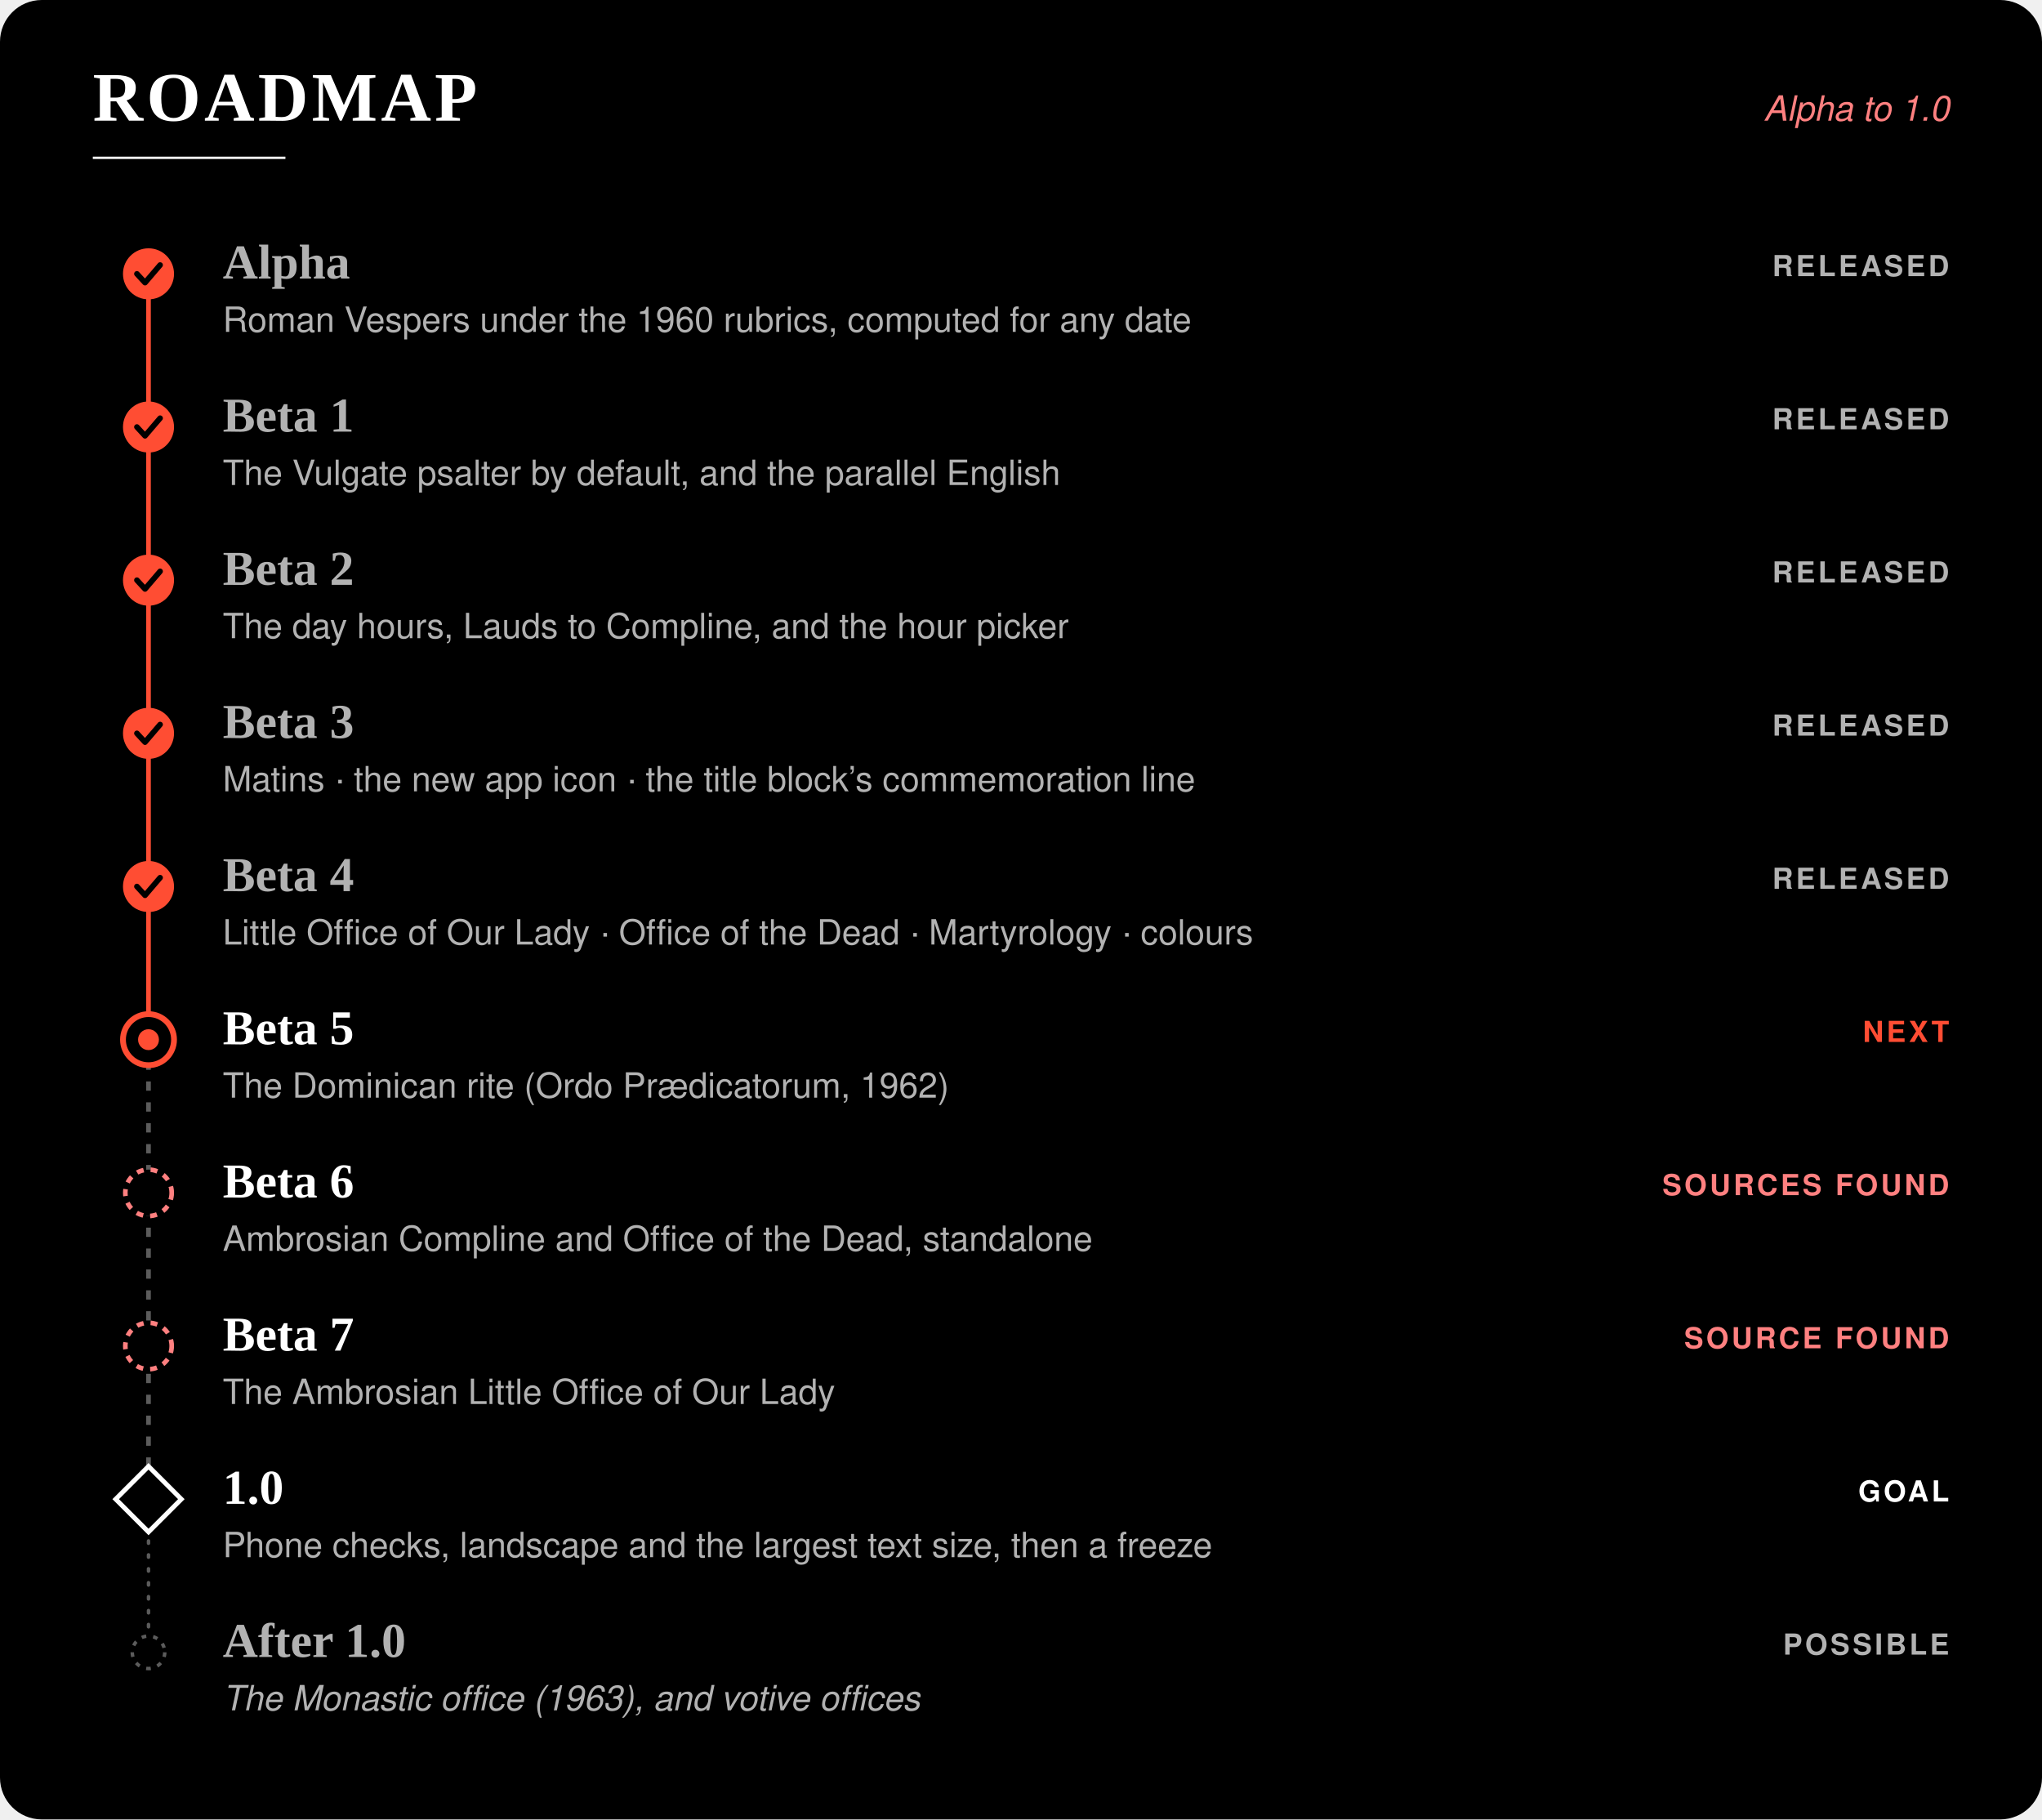
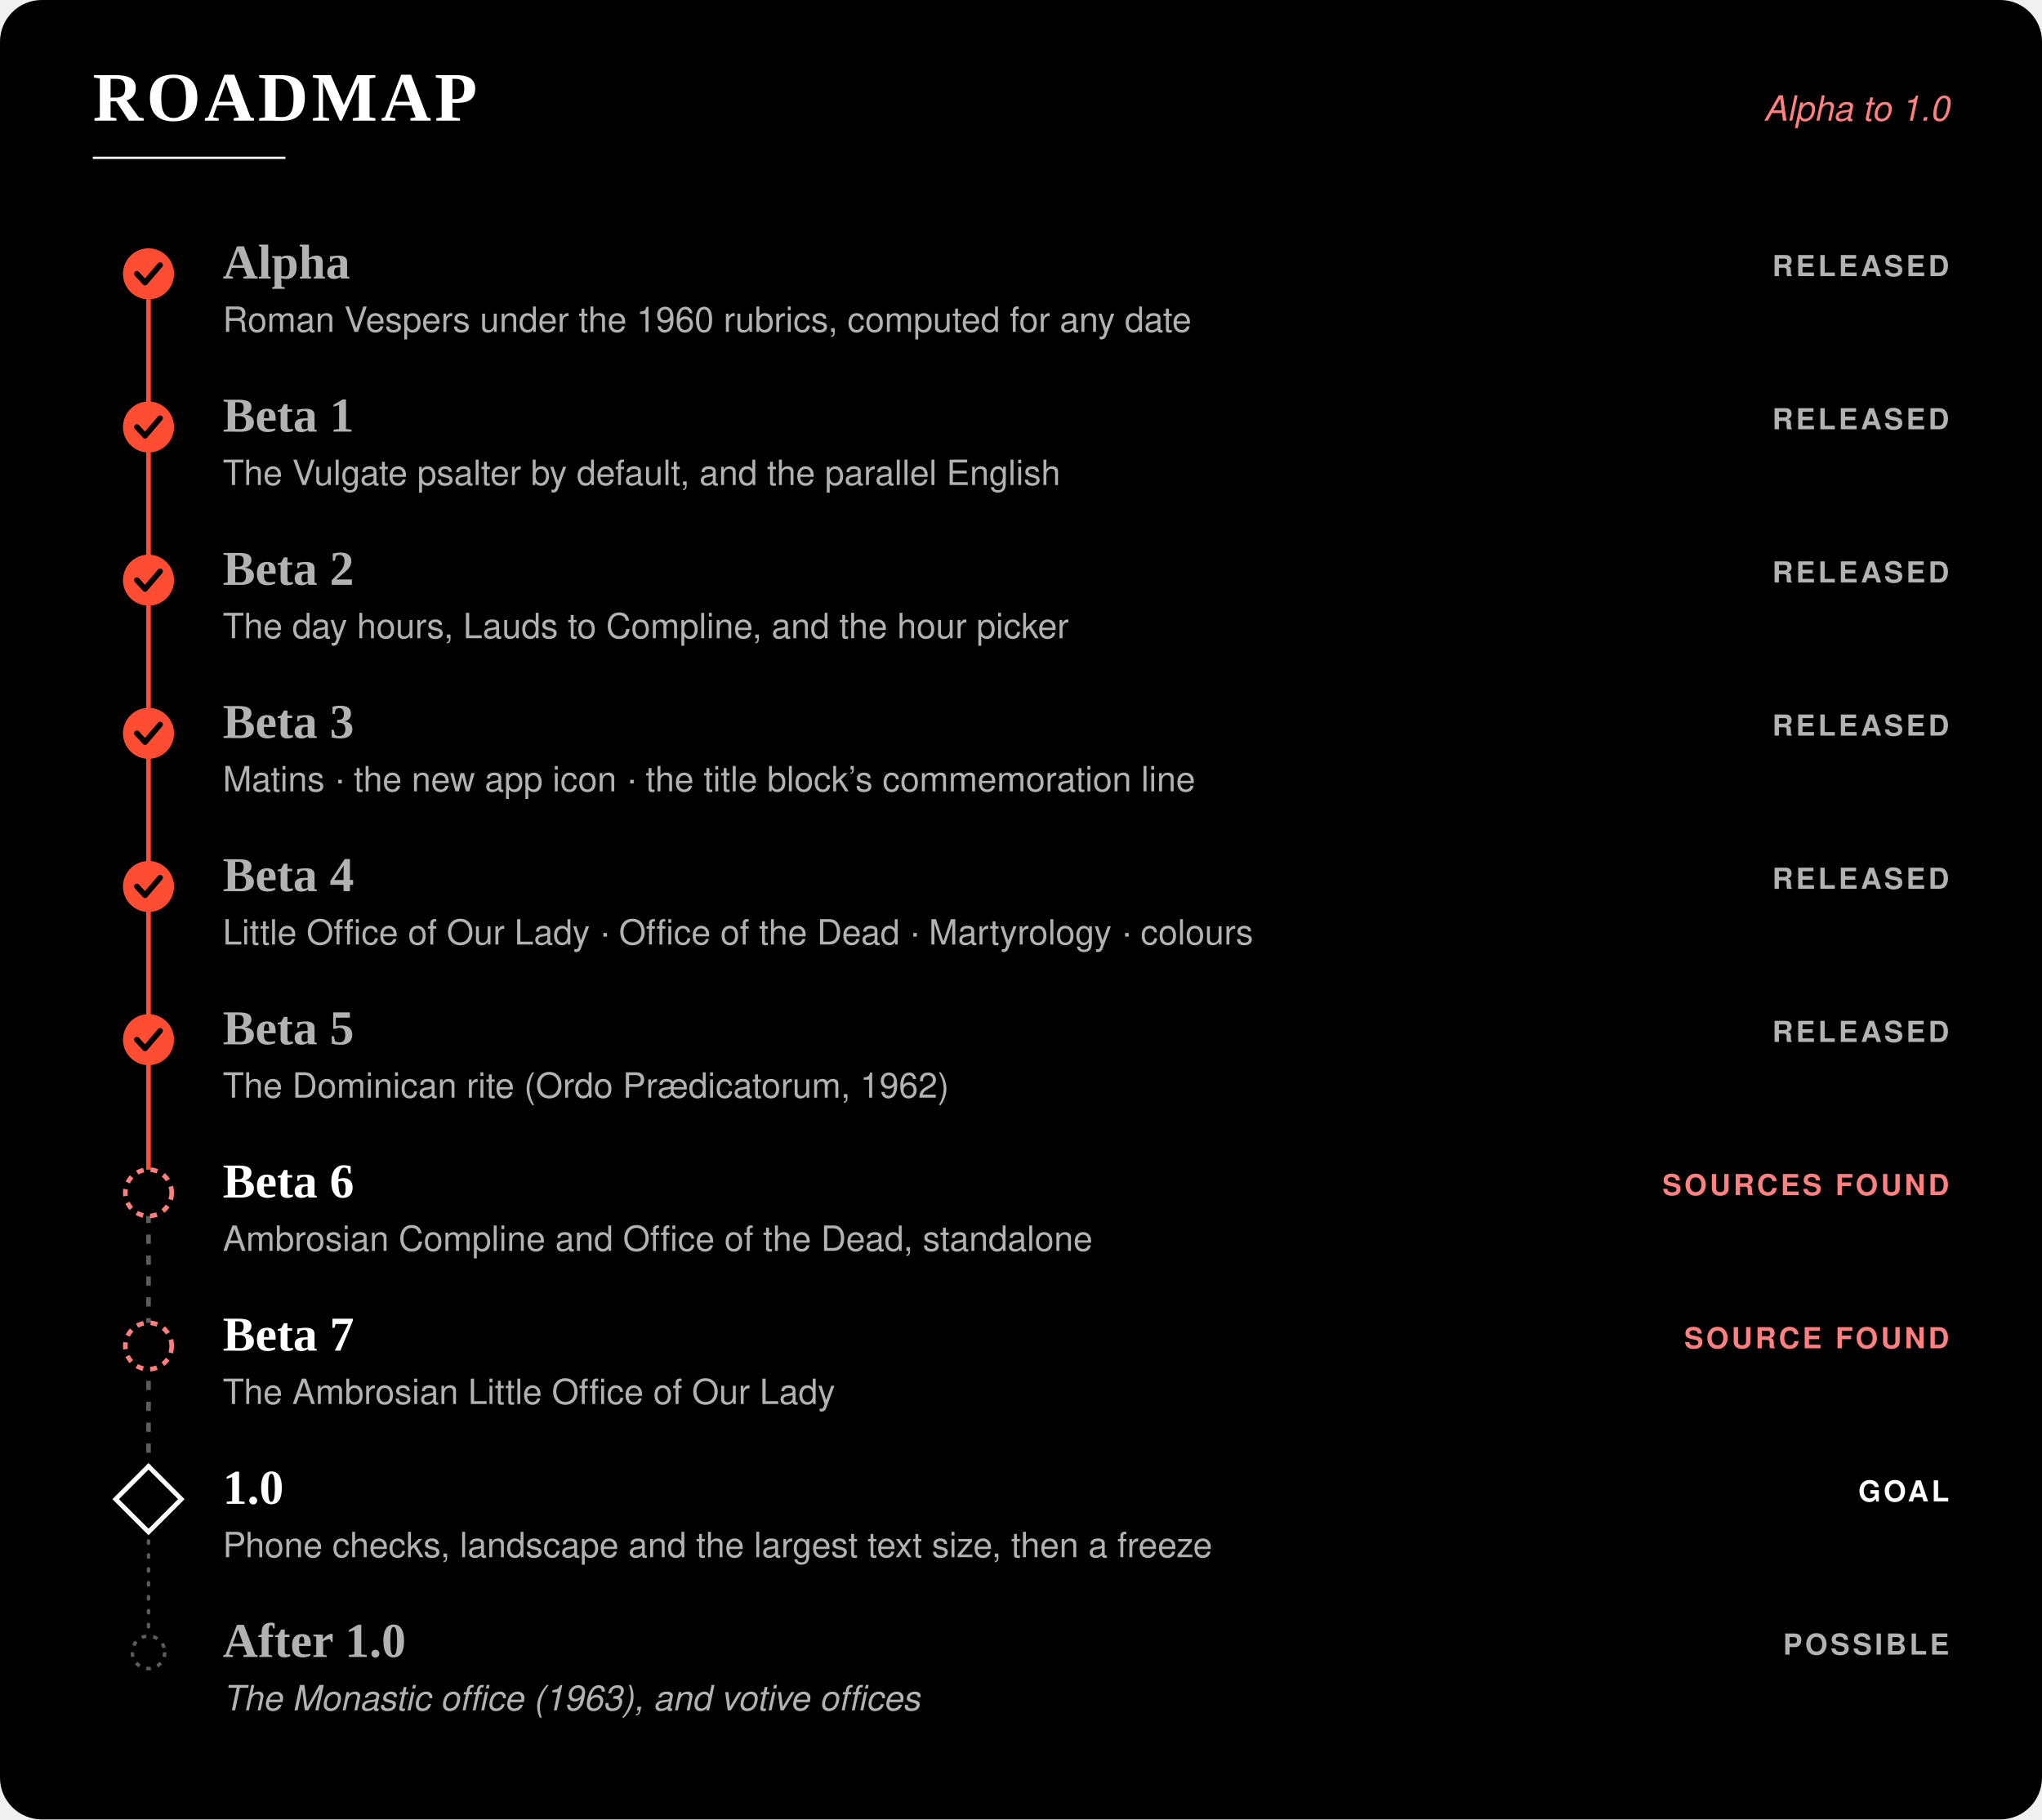
<svg xmlns="http://www.w3.org/2000/svg" width="880" height="784" viewBox="0 0 880 784" role="img" aria-labelledby="t d">
  <rect width="880" height="784" rx="18" fill="#000000" />
  <text x="40" y="52" font-family="'Hoefler Text', 'Iowan Old Style', Georgia, 'Times New Roman', serif" font-size="30" font-weight="700" fill="#FFFFFF" letter-spacing="1.5">ROADMAP</text>
  <text x="840" y="52" text-anchor="end" font-family="-apple-system, BlinkMacSystemFont, 'Segoe UI', Helvetica, Arial, sans-serif" font-size="15" font-style="italic" fill="#FF8080">Alpha to 1.0</text>
  <line x1="40" y1="68" x2="123" y2="68" stroke="#FFFFFF" stroke-width="1" />
-   <line x1="64" y1="118" x2="64" y2="448" stroke="#FF4D33" stroke-width="2" />
-   <line x1="64" y1="448" x2="64" y2="646" stroke="#5C5C5C" stroke-width="2" stroke-dasharray="4 5" />
+   <line x1="64" y1="118" x2="64" y2="514" stroke="#FF4D33" stroke-width="2" />
+   <line x1="64" y1="514" x2="64" y2="646" stroke="#5C5C5C" stroke-width="2" stroke-dasharray="4 5" />
  <line x1="64" y1="646" x2="64" y2="712" stroke="#5C5C5C" stroke-width="1.5" stroke-dasharray="1 5" stroke-linecap="round" />
  <circle cx="64" cy="118" r="11" fill="#FF4D33" />
  <path d="M59 118 l3.5 3.8 l6.5 -7.6" fill="none" stroke="#000000" stroke-width="2.4" stroke-linecap="round" stroke-linejoin="round" />
  <text x="96" y="120" font-family="'Hoefler Text', 'Iowan Old Style', Georgia, 'Times New Roman', serif" font-size="21" font-weight="700" fill="#B2B2B2">Alpha</text>
  <text x="840" y="119" text-anchor="end" font-family="-apple-system, BlinkMacSystemFont, 'Segoe UI', Helvetica, Arial, sans-serif" font-size="12.5" font-weight="600" letter-spacing="1.2" fill="#B2B2B2">RELEASED</text>
  <text x="96" y="143" font-family="-apple-system, BlinkMacSystemFont, 'Segoe UI', Helvetica, Arial, sans-serif" font-size="15" fill="#B2B2B2">Roman Vespers under the 1960 rubrics, computed for any date</text>
  <circle cx="64" cy="184" r="11" fill="#FF4D33" />
  <path d="M59 184 l3.5 3.8 l6.5 -7.6" fill="none" stroke="#000000" stroke-width="2.4" stroke-linecap="round" stroke-linejoin="round" />
  <text x="96" y="186" font-family="'Hoefler Text', 'Iowan Old Style', Georgia, 'Times New Roman', serif" font-size="21" font-weight="700" fill="#B2B2B2">Beta 1</text>
  <text x="840" y="185" text-anchor="end" font-family="-apple-system, BlinkMacSystemFont, 'Segoe UI', Helvetica, Arial, sans-serif" font-size="12.5" font-weight="600" letter-spacing="1.2" fill="#B2B2B2">RELEASED</text>
  <text x="96" y="209" font-family="-apple-system, BlinkMacSystemFont, 'Segoe UI', Helvetica, Arial, sans-serif" font-size="15" fill="#B2B2B2">The Vulgate psalter by default, and the parallel English</text>
  <circle cx="64" cy="250" r="11" fill="#FF4D33" />
  <path d="M59 250 l3.5 3.8 l6.5 -7.6" fill="none" stroke="#000000" stroke-width="2.4" stroke-linecap="round" stroke-linejoin="round" />
  <text x="96" y="252" font-family="'Hoefler Text', 'Iowan Old Style', Georgia, 'Times New Roman', serif" font-size="21" font-weight="700" fill="#B2B2B2">Beta 2</text>
  <text x="840" y="251" text-anchor="end" font-family="-apple-system, BlinkMacSystemFont, 'Segoe UI', Helvetica, Arial, sans-serif" font-size="12.5" font-weight="600" letter-spacing="1.2" fill="#B2B2B2">RELEASED</text>
  <text x="96" y="275" font-family="-apple-system, BlinkMacSystemFont, 'Segoe UI', Helvetica, Arial, sans-serif" font-size="15" fill="#B2B2B2">The day hours, Lauds to Compline, and the hour picker</text>
  <circle cx="64" cy="316" r="11" fill="#FF4D33" />
  <path d="M59 316 l3.5 3.8 l6.5 -7.6" fill="none" stroke="#000000" stroke-width="2.4" stroke-linecap="round" stroke-linejoin="round" />
  <text x="96" y="318" font-family="'Hoefler Text', 'Iowan Old Style', Georgia, 'Times New Roman', serif" font-size="21" font-weight="700" fill="#B2B2B2">Beta 3</text>
  <text x="840" y="317" text-anchor="end" font-family="-apple-system, BlinkMacSystemFont, 'Segoe UI', Helvetica, Arial, sans-serif" font-size="12.5" font-weight="600" letter-spacing="1.2" fill="#B2B2B2">RELEASED</text>
  <text x="96" y="341" font-family="-apple-system, BlinkMacSystemFont, 'Segoe UI', Helvetica, Arial, sans-serif" font-size="15" fill="#B2B2B2">Matins · the new app icon · the title block’s commemoration line</text>
  <circle cx="64" cy="382" r="11" fill="#FF4D33" />
  <path d="M59 382 l3.5 3.8 l6.5 -7.6" fill="none" stroke="#000000" stroke-width="2.4" stroke-linecap="round" stroke-linejoin="round" />
  <text x="96" y="384" font-family="'Hoefler Text', 'Iowan Old Style', Georgia, 'Times New Roman', serif" font-size="21" font-weight="700" fill="#B2B2B2">Beta 4</text>
  <text x="840" y="383" text-anchor="end" font-family="-apple-system, BlinkMacSystemFont, 'Segoe UI', Helvetica, Arial, sans-serif" font-size="12.5" font-weight="600" letter-spacing="1.2" fill="#B2B2B2">RELEASED</text>
  <text x="96" y="407" font-family="-apple-system, BlinkMacSystemFont, 'Segoe UI', Helvetica, Arial, sans-serif" font-size="15" fill="#B2B2B2">Little Office of Our Lady · Office of the Dead · Martyrology · colours</text>
-   <circle cx="64" cy="448" r="11" fill="#000000" stroke="#FF4D33" stroke-width="2.5" />
-   <circle cx="64" cy="448" r="4.5" fill="#FF4D33" />
-   <text x="96" y="450" font-family="'Hoefler Text', 'Iowan Old Style', Georgia, 'Times New Roman', serif" font-size="21" font-weight="700" fill="#FFFFFF">Beta 5</text>
-   <text x="840" y="449" text-anchor="end" font-family="-apple-system, BlinkMacSystemFont, 'Segoe UI', Helvetica, Arial, sans-serif" font-size="12.5" font-weight="600" letter-spacing="1.2" fill="#FF4D33">NEXT</text>
+   <circle cx="64" cy="448" r="11" fill="#FF4D33" />
+   <path d="M59 448 l3.5 3.8 l6.5 -7.6" fill="none" stroke="#000000" stroke-width="2.4" stroke-linecap="round" stroke-linejoin="round" />
+   <text x="96" y="450" font-family="'Hoefler Text', 'Iowan Old Style', Georgia, 'Times New Roman', serif" font-size="21" font-weight="700" fill="#B2B2B2">Beta 5</text>
+   <text x="840" y="449" text-anchor="end" font-family="-apple-system, BlinkMacSystemFont, 'Segoe UI', Helvetica, Arial, sans-serif" font-size="12.5" font-weight="600" letter-spacing="1.2" fill="#B2B2B2">RELEASED</text>
  <text x="96" y="473" font-family="-apple-system, BlinkMacSystemFont, 'Segoe UI', Helvetica, Arial, sans-serif" font-size="15" fill="#B2B2B2">The Dominican rite (Ordo Prædicatorum, 1962)</text>
  <circle cx="64" cy="514" r="10" fill="#000000" stroke="#FF8080" stroke-width="2" stroke-dasharray="3 3" />
  <text x="96" y="516" font-family="'Hoefler Text', 'Iowan Old Style', Georgia, 'Times New Roman', serif" font-size="21" font-weight="700" fill="#FFFFFF">Beta 6</text>
  <text x="840" y="515" text-anchor="end" font-family="-apple-system, BlinkMacSystemFont, 'Segoe UI', Helvetica, Arial, sans-serif" font-size="12.5" font-weight="600" letter-spacing="1.2" fill="#FF8080">SOURCES FOUND</text>
  <text x="96" y="539" font-family="-apple-system, BlinkMacSystemFont, 'Segoe UI', Helvetica, Arial, sans-serif" font-size="15" fill="#B2B2B2">Ambrosian Compline and Office of the Dead, standalone</text>
  <circle cx="64" cy="580" r="10" fill="#000000" stroke="#FF8080" stroke-width="2" stroke-dasharray="3 3" />
  <text x="96" y="582" font-family="'Hoefler Text', 'Iowan Old Style', Georgia, 'Times New Roman', serif" font-size="21" font-weight="700" fill="#FFFFFF">Beta 7</text>
  <text x="840" y="581" text-anchor="end" font-family="-apple-system, BlinkMacSystemFont, 'Segoe UI', Helvetica, Arial, sans-serif" font-size="12.5" font-weight="600" letter-spacing="1.2" fill="#FF8080">SOURCE FOUND</text>
  <text x="96" y="605" font-family="-apple-system, BlinkMacSystemFont, 'Segoe UI', Helvetica, Arial, sans-serif" font-size="15" fill="#B2B2B2">The Ambrosian Little Office of Our Lady</text>
  <rect x="54" y="636" width="20" height="20" transform="rotate(45 64 646)" fill="#000000" stroke="#FFFFFF" stroke-width="2" />
  <text x="96" y="648" font-family="'Hoefler Text', 'Iowan Old Style', Georgia, 'Times New Roman', serif" font-size="21" font-weight="700" fill="#FFFFFF">1.0</text>
  <text x="840" y="647" text-anchor="end" font-family="-apple-system, BlinkMacSystemFont, 'Segoe UI', Helvetica, Arial, sans-serif" font-size="12.5" font-weight="600" letter-spacing="1.2" fill="#FFFFFF">GOAL</text>
  <text x="96" y="671" font-family="-apple-system, BlinkMacSystemFont, 'Segoe UI', Helvetica, Arial, sans-serif" font-size="15" fill="#B2B2B2">Phone checks, landscape and the largest text size, then a freeze</text>
  <circle cx="64" cy="712" r="7" fill="#000000" stroke="#5C5C5C" stroke-width="1.5" stroke-dasharray="2 3" />
  <text x="96" y="714" font-family="'Hoefler Text', 'Iowan Old Style', Georgia, 'Times New Roman', serif" font-size="21" font-weight="700" fill="#B2B2B2">After 1.0</text>
  <text x="840" y="713" text-anchor="end" font-family="-apple-system, BlinkMacSystemFont, 'Segoe UI', Helvetica, Arial, sans-serif" font-size="12.5" font-weight="600" letter-spacing="1.2" fill="#B2B2B2">POSSIBLE</text>
  <text x="96" y="737" font-family="-apple-system, BlinkMacSystemFont, 'Segoe UI', Helvetica, Arial, sans-serif" font-size="15" fill="#B2B2B2" font-style="italic">The Monastic office (1963), and votive offices</text>
</svg>
